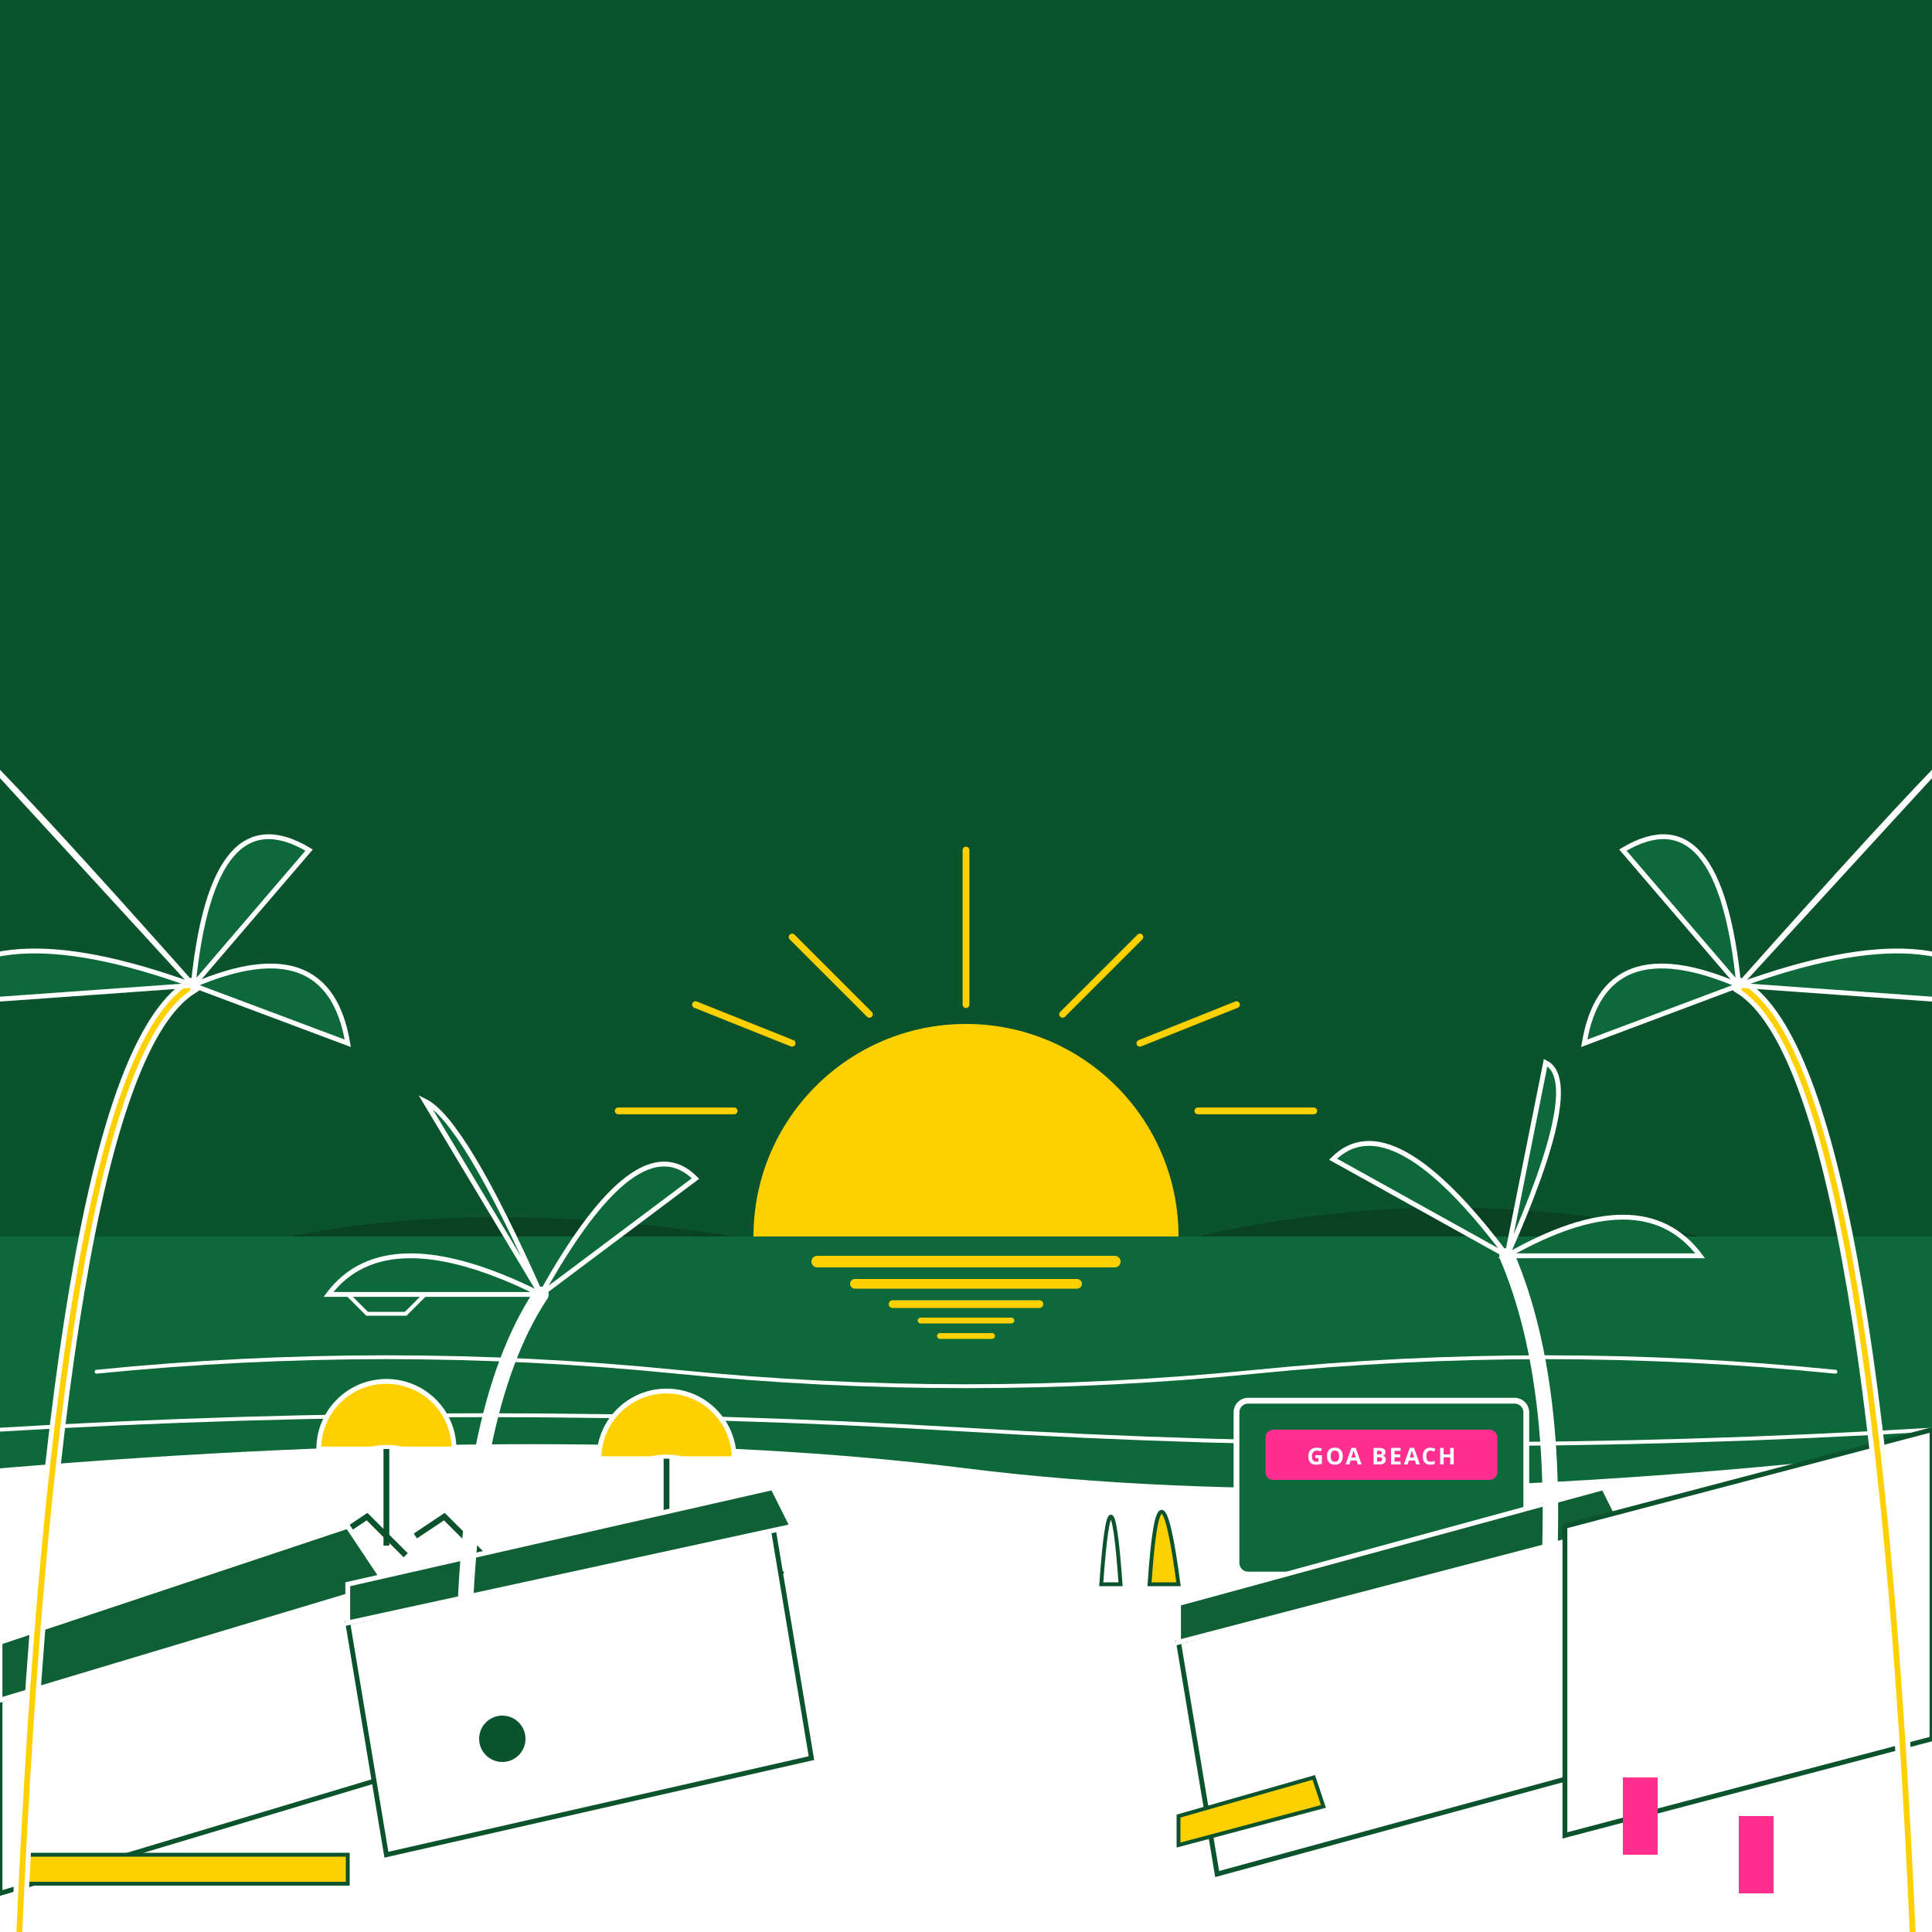
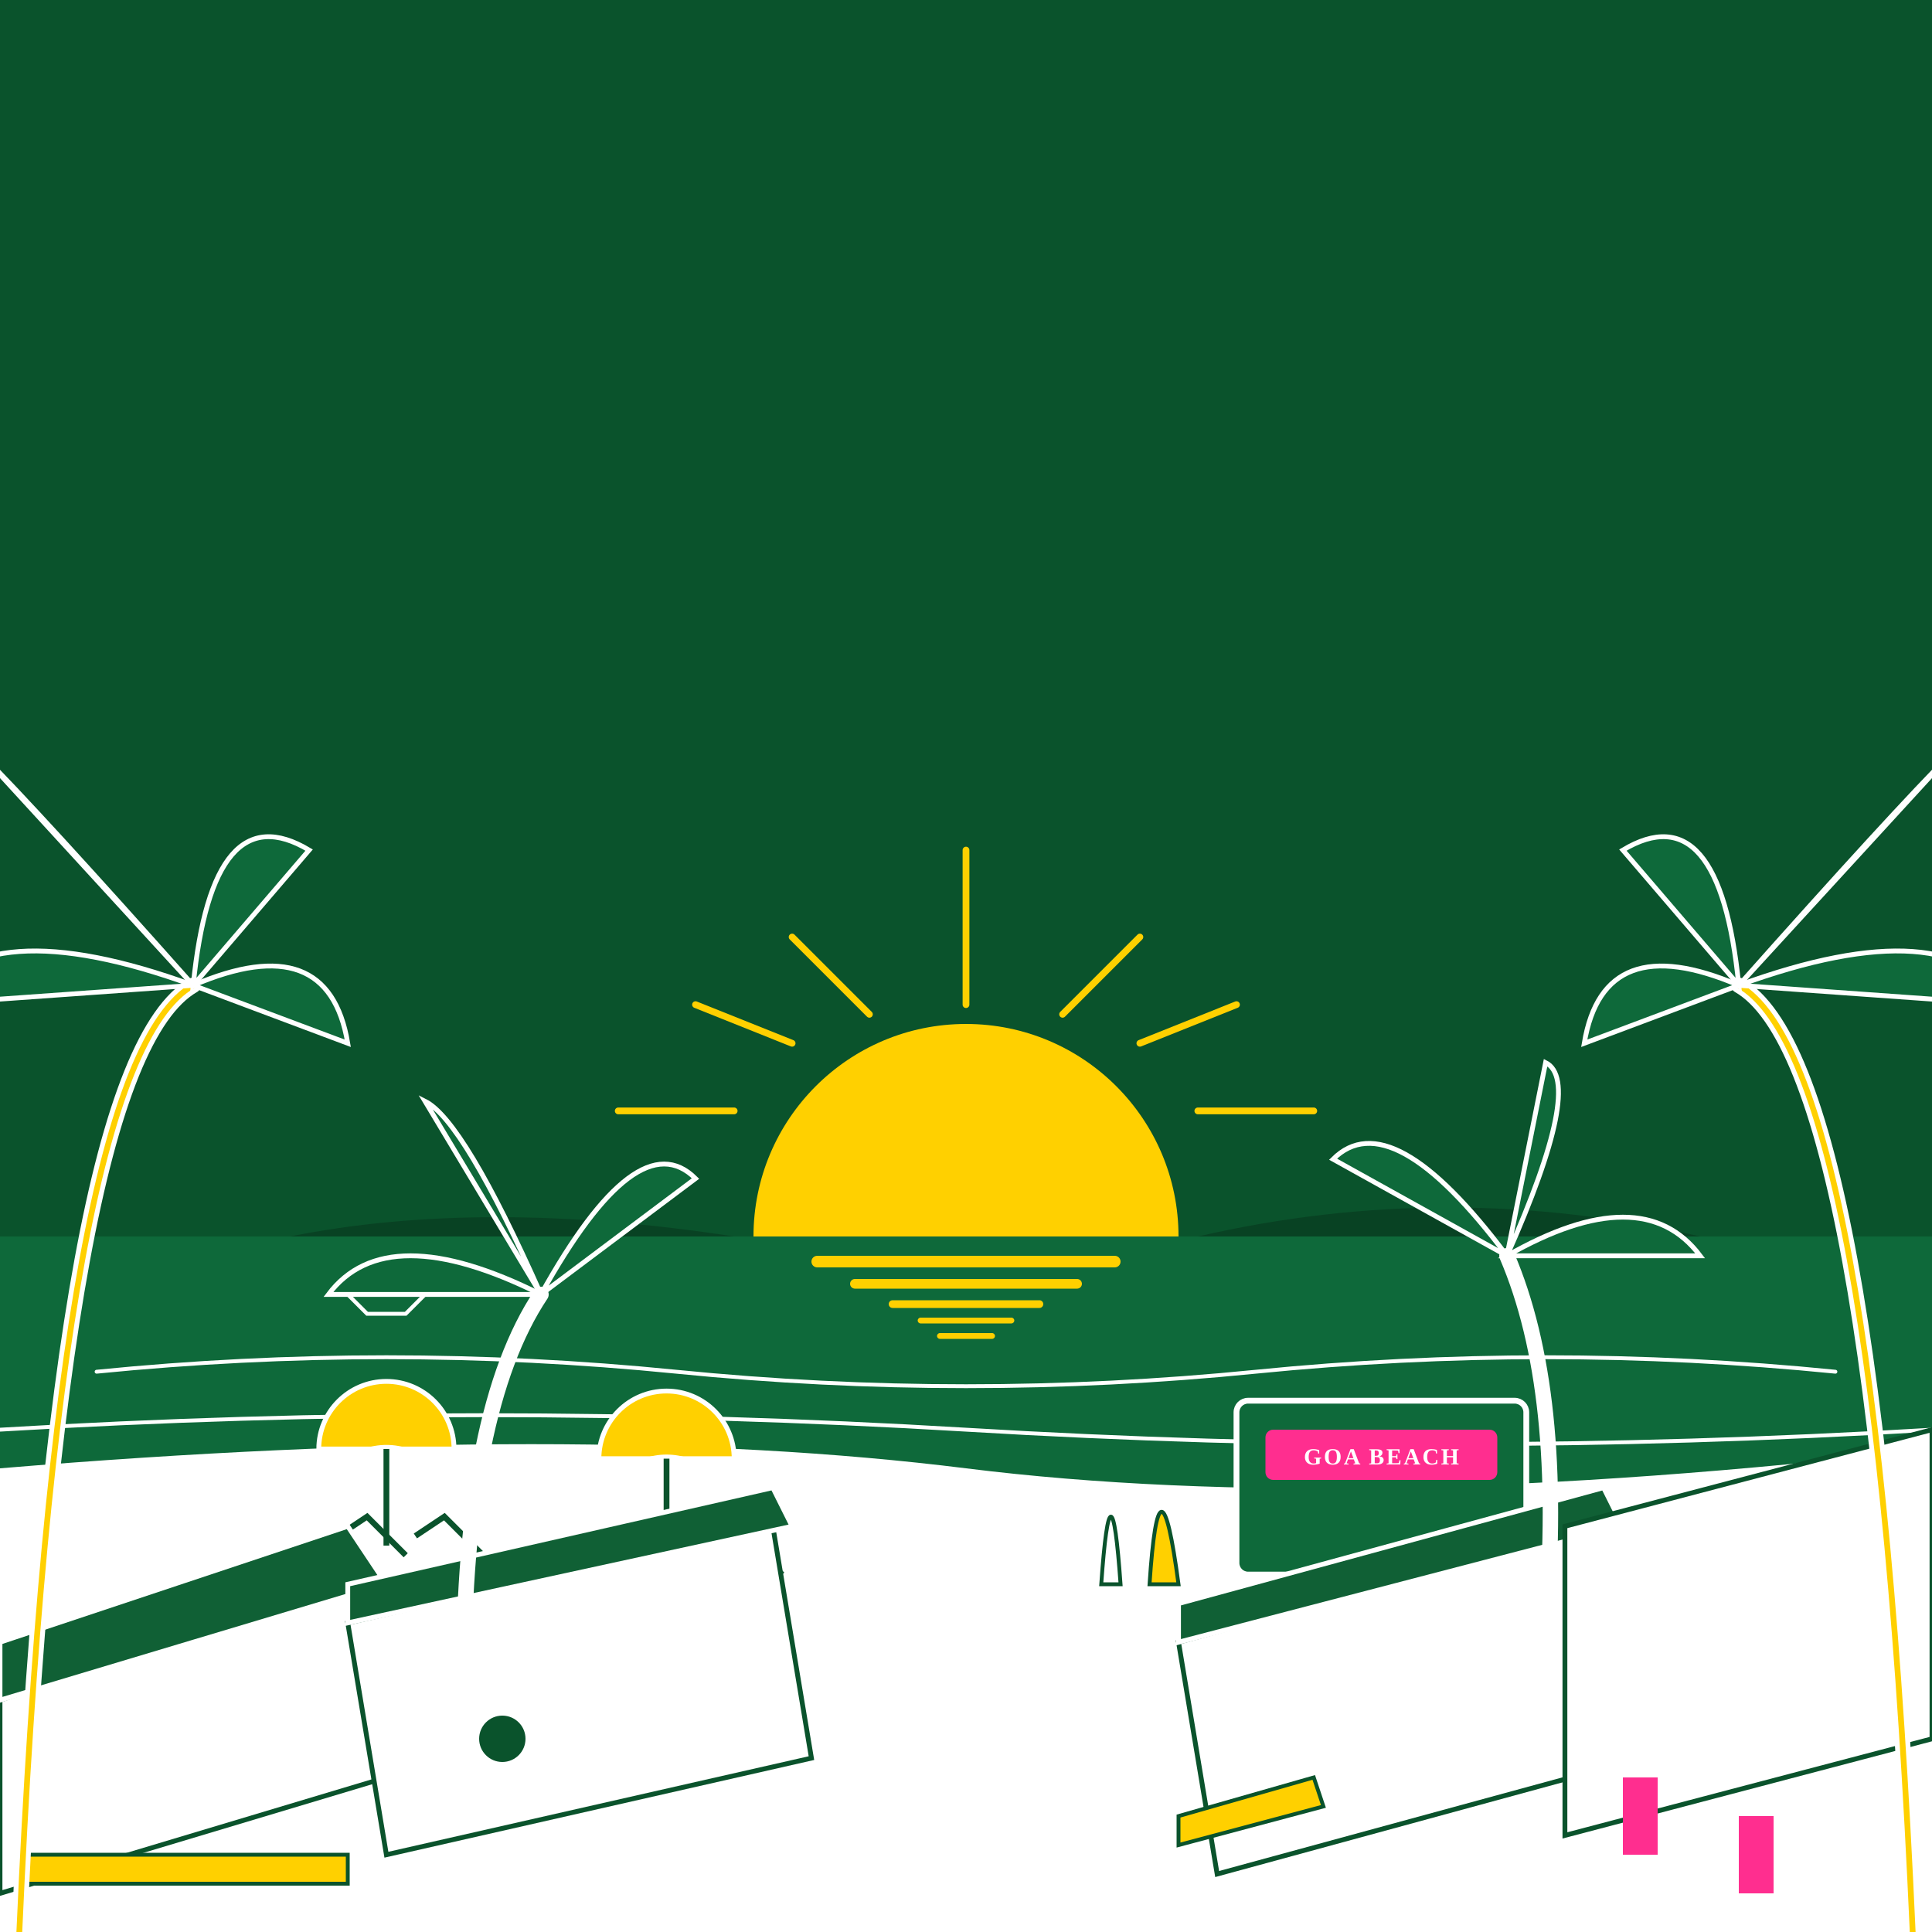
<svg xmlns="http://www.w3.org/2000/svg" viewBox="0 0 1000 1000" width="100%" height="100%">
  <defs>
    <style>
      .bg-forest { fill: #0a532c; }
      .sea-green { fill: #0e693a; }
      .sun-yellow { fill: #ffd000; }
      .sand-white { fill: #ffffff; }
      .house-wall { fill: #ffffff; stroke: #0a532c; stroke-width: 2.5; }
      .roof-green { fill: #106035; stroke: #ffffff; stroke-width: 2.5; }
      .pink-accent { fill: #ff2e8f; }
      .line-white { stroke: #ffffff; stroke-width: 3; stroke-linecap: round; stroke-linejoin: round; fill: none; }
      .line-white-thin { stroke: #ffffff; stroke-width: 2; stroke-linecap: round; fill: none; }
      .ray-yellow { stroke: #ffd000; stroke-width: 3.5; stroke-linecap: round; }
      .trunk-white { stroke: #ffffff; stroke-width: 8; fill: none; stroke-linecap: round; }
      .trunk-yellow { stroke: #ffd000; stroke-width: 3; fill: none; stroke-linecap: round; }
      .leaf-green { fill: #0e693a; stroke: #ffffff; stroke-width: 2.5; }
    </style>
  </defs>
  <rect width="1000" height="1000" class="bg-forest" />
  <g class="ray-yellow">
    <line x1="500" y1="520" x2="500" y2="440" />
    <line x1="450" y1="525" x2="410" y2="485" />
    <line x1="550" y1="525" x2="590" y2="485" />
    <line x1="410" y1="540" x2="360" y2="520" />
    <line x1="590" y1="540" x2="640" y2="520" />
    <line x1="380" y1="575" x2="320" y2="575" />
    <line x1="620" y1="575" x2="680" y2="575" />
  </g>
  <path d="M 390 640 A 110 110 0 0 1 610 640 Z" class="sun-yellow" />
  <path d="M 150 640 Q 250 620 380 640 T 620 640 Q 750 610 880 640 L 1000 640 L 1000 660 L 0 660 L 0 640 Z" fill="#084223" />
  <rect x="0" y="640" width="1000" height="140" class="sea-green" />
  <g fill="#ffd000">
    <rect x="420" y="650" width="160" height="6" rx="3" />
    <rect x="440" y="662" width="120" height="5" rx="2.5" />
    <rect x="460" y="673" width="80" height="4" rx="2" />
    <rect x="475" y="682" width="50" height="3" rx="1.5" />
    <rect x="485" y="690" width="30" height="3" rx="1.5" />
  </g>
  <path d="M 180 670 L 220 670 L 210 680 L 190 680 Z" class="line-white-thin" fill="#ffffff" />
  <line x1="200" y1="670" x2="200" y2="660" class="line-white-thin" />
  <path d="M 50 710 Q 200 695 350 710 T 650 710 T 950 710" class="line-white-thin" />
  <path d="M 0 740 Q 250 725 500 740 T 1000 740" class="line-white-thin" />
  <path d="M 0 760 Q 300 735 500 760 T 1000 750 L 1000 1000 L 0 1000 Z" class="sand-white" />
  <g>
    <path d="M 165 750 A 35 35 0 0 1 235 750 Z" class="sun-yellow" stroke="#ffffff" stroke-width="2.5" />
    <path d="M 188 750 A 35 35 0 0 1 212 750 Z" fill="#ffffff" />
    <line x1="200" y1="750" x2="200" y2="800" stroke="#0a532c" stroke-width="3" />
    <polyline points="175,795 190,785 210,805" stroke="#0a532c" stroke-width="3" fill="none" />
    <polyline points="215,795 230,785 250,805" stroke="#0a532c" stroke-width="3" fill="none" />
    <path d="M 310 755 A 35 35 0 0 1 380 755 Z" class="sun-yellow" stroke="#ffffff" stroke-width="2.5" />
    <path d="M 333 755 A 35 35 0 0 1 357 755 Z" fill="#ffffff" />
    <line x1="345" y1="755" x2="345" y2="805" stroke="#0a532c" stroke-width="3" />
    <polyline points="320,805 335,795 360,815" stroke="#0a532c" stroke-width="3" fill="none" />
    <polyline points="365,805 380,795 405,815" stroke="#0a532c" stroke-width="3" fill="none" />
  </g>
  <g>
    <rect x="640" y="725" width="150" height="90" rx="6" fill="#0e693a" stroke="#ffffff" stroke-width="3" />
    <rect x="655" y="740" width="120" height="26" rx="4" class="pink-accent" />
-     <text x="715" y="758" font-family="'IBM Plex Mono', sans-serif" font-weight="900" font-size="12" fill="#ffffff" text-anchor="middle" letter-spacing="1">GOA BEACH</text>
+     <text x="715" y="758" font-weight="900" font-size="12" fill="#ffffff" text-anchor="middle" letter-spacing="1">GOA BEACH</text>
    <circle cx="670" cy="820" r="6" fill="#ffffff" />
    <line x1="670" y1="820" x2="670" y2="840" stroke="#0a532c" stroke-width="2.5" />
    <circle cx="695" cy="820" r="6" fill="#ffffff" />
    <line x1="695" y1="820" x2="695" y2="840" stroke="#0a532c" stroke-width="2.5" />
    <circle cx="720" cy="820" r="6" fill="#ffffff" />
    <line x1="720" y1="820" x2="720" y2="840" stroke="#0a532c" stroke-width="2.5" />
    <path d="M 570 820 Q 575 750 580 820 Z" fill="#ffffff" stroke="#0a532c" stroke-width="2" />
    <path d="M 595 820 Q 600 745 610 820 Z" fill="#ffd000" stroke="#0a532c" stroke-width="2" />
  </g>
  <g>
    <polygon points="0,880 180,820 200,920 0,980" class="house-wall" />
    <polygon points="0,850 180,790 200,820 0,880" class="roof-green" />
    <rect x="10" y="960" width="170" height="15" fill="#ffd000" stroke="#0a532c" stroke-width="2" />
    <polygon points="180,840 400,790 420,910 200,960" class="house-wall" />
    <polygon points="180,820 400,770 410,790 180,840" class="roof-green" />
    <circle cx="260" cy="900" r="12" fill="#0a532c" />
  </g>
  <g>
    <polygon points="610,850 830,790 850,910 630,970" class="house-wall" />
    <polygon points="610,830 830,770 840,790 610,850" class="roof-green" />
    <polygon points="610,940 680,920 685,935 610,955" fill="#ffd000" stroke="#0a532c" stroke-width="2" />
    <polygon points="810,790 1000,740 1000,900 810,950" class="house-wall" />
    <rect x="840" y="920" width="18" height="40" class="pink-accent" />
    <rect x="900" y="940" width="18" height="40" class="pink-accent" />
  </g>
  <g>
    <path d="M 10 1000 Q 30 550 100 510" class="trunk-white" />
    <path d="M 10 1000 Q 30 550 100 510" class="trunk-yellow" />
    <path d="M 100 510 Q -10 470 -40 520 Z" class="leaf-green" />
    <path d="M 100 510 Q 20 420 -10 390 Z" class="leaf-green" />
    <path d="M 100 510 Q 110 410 160 440 Z" class="leaf-green" />
    <path d="M 100 510 Q 170 480 180 540 Z" class="leaf-green" />
  </g>
  <g>
    <path d="M 990 1000 Q 970 550 900 510" class="trunk-white" />
    <path d="M 990 1000 Q 970 550 900 510" class="trunk-yellow" />
    <path d="M 900 510 Q 1010 470 1040 520 Z" class="leaf-green" />
    <path d="M 900 510 Q 980 420 1010 390 Z" class="leaf-green" />
    <path d="M 900 510 Q 890 410 840 440 Z" class="leaf-green" />
    <path d="M 900 510 Q 830 480 820 540 Z" class="leaf-green" />
  </g>
  <g>
    <path d="M 240 870 Q 240 730 280 670" class="trunk-white" stroke-width="6" />
    <path d="M 280 670 Q 200 630 170 670 Z" class="leaf-green" />
    <path d="M 280 670 Q 240 580 220 570 Z" class="leaf-green" />
    <path d="M 280 670 Q 330 580 360 610 Z" class="leaf-green" />
  </g>
  <g>
    <path d="M 800 840 Q 810 720 780 650" class="trunk-white" stroke-width="6" />
    <path d="M 780 650 Q 850 610 880 650 Z" class="leaf-green" />
    <path d="M 780 650 Q 820 560 800 550 Z" class="leaf-green" />
    <path d="M 780 650 Q 720 570 690 600 Z" class="leaf-green" />
  </g>
</svg>
